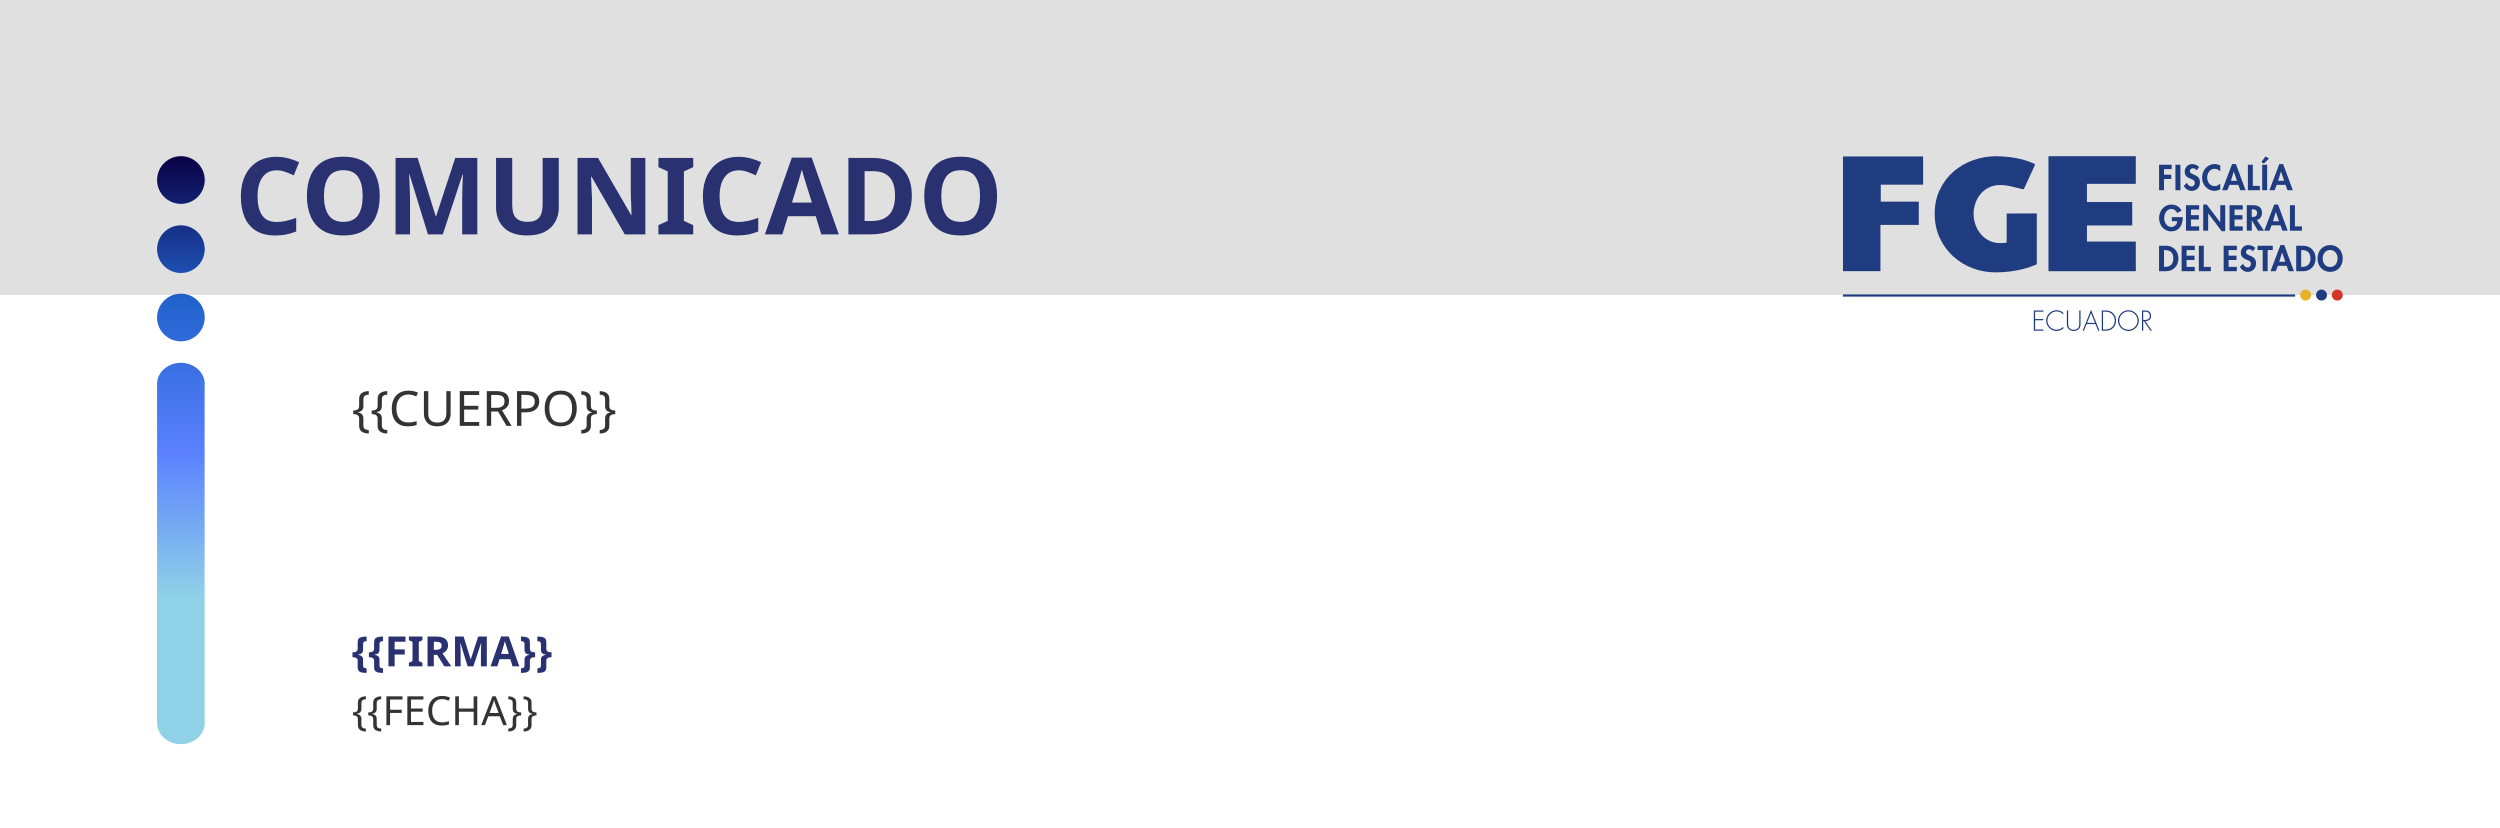
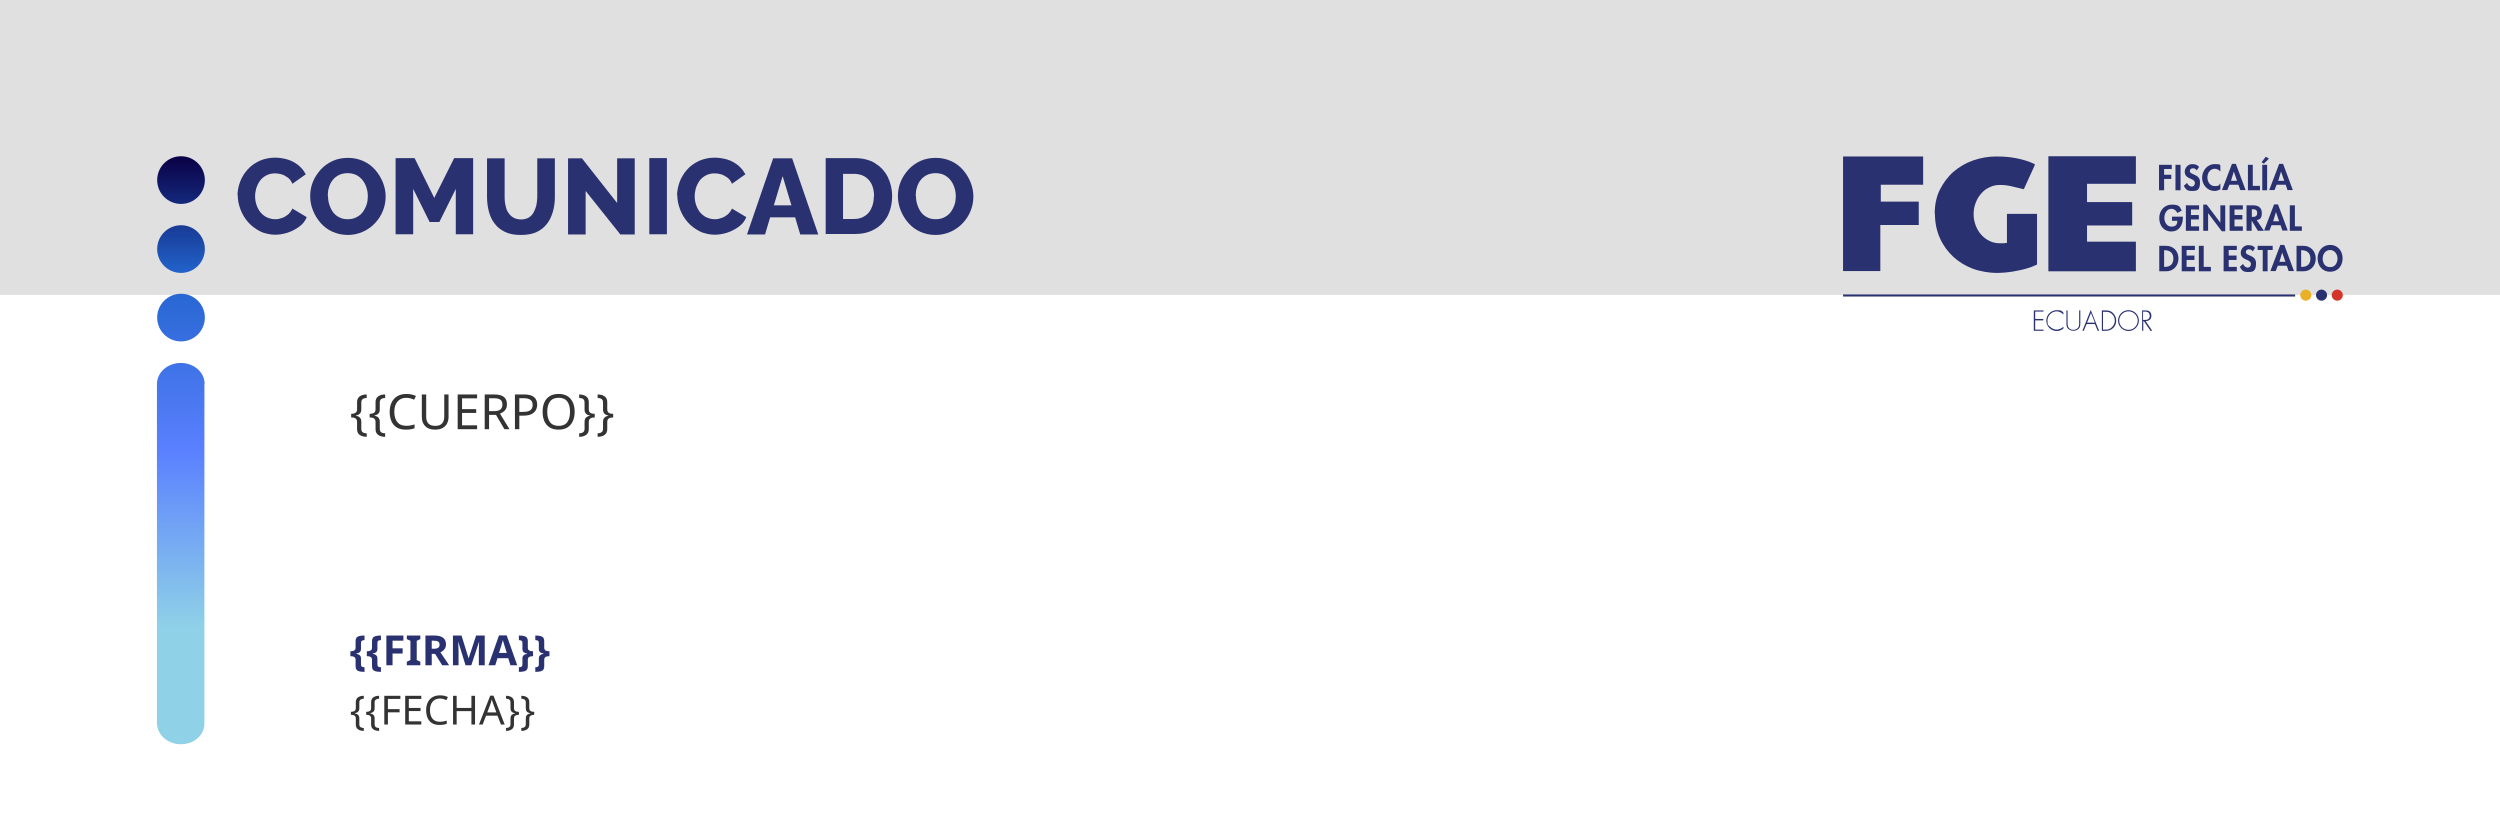
- <svg xmlns="http://www.w3.org/2000/svg" id="Capa_2" version="1.1" viewBox="0 0 1080 357.52">
+ <svg xmlns="http://www.w3.org/2000/svg" id="Capa_2" version="1.1" viewBox="0 0 1080 357.5">
  <defs>
    <style>
      .st0 {
+         fill: #d43529;
+       }
+ 
+       .st1 {
+         fill: #eab027;
+       }
+ 
+       .st2 {
+         font-family: Raleway-Bold, Raleway;
+         font-size: 18px;
+         font-weight: 700;
+       }
+ 
+       .st2, .st3 {
+         fill: #293170;
+       }
+ 
+       .st4 {
+         font-size: 17.4px;
+       }
+ 
+       .st4, .st5 {
+         fill: #333;
+         font-family: Raleway-Regular, Raleway;
+       }
+ 
+       .st6 {
        fill: #e0e0e0;
      }

-       .st1 {
-         font-size: 18px;
-       }
- 
-       .st1, .st2 {
-         fill: #293170;
-         font-family: Raleway-ExtraBold, Raleway;
-         font-weight: 700;
-       }
- 
-       .st3 {
-         fill: url(#linear-gradient);
-       }
- 
-       .st4, .st2 {
+       .st7 {
        isolation: isolate;
      }

      .st5 {
-         fill: #eab027;
-       }
- 
-       .st6 {
-         fill: #d43529;
-       }
- 
-       .st2 {
-         font-size: 46.27px;
-       }
- 
-       .st7 {
-         fill: #1f3c80;
+         font-size: 21px;
      }

      .st8 {
-         font-size: 21px;
-       }
- 
-       .st8, .st9 {
-         fill: #333;
-         font-family: Raleway-Regular, Raleway;
-       }
- 
-       .st9 {
-         font-size: 17.42px;
+         fill: url(#Degradado_sin_nombre);
      }
    </style>
-     <linearGradient id="linear-gradient" x1="78.15" y1="516.53" x2="78.15" y2="262.52" gradientTransform="translate(0 584) scale(1 -1)" gradientUnits="userSpaceOnUse">
+     <linearGradient id="Degradado_sin_nombre" data-name="Degradado sin nombre" x1="78.2" y1="833.5" x2="78.2" y2="1087.5" gradientTransform="translate(0 -766)" gradientUnits="userSpaceOnUse">
      <stop offset="0" stop-color="#0a0045" />
-       <stop offset=".25" stop-color="#2264cd" />
+       <stop offset=".2" stop-color="#2264cd" />
      <stop offset=".5" stop-color="#5a80ff" />
-       <stop offset=".75" stop-color="#8fd1e7" />
+       <stop offset=".8" stop-color="#8fd1e7" />
    </linearGradient>
  </defs>
-   <rect class="st0" x="-4.31" y="-26.38" width="1088.62" height="153.84" />
-   <g class="st4">
-     <text class="st2" transform="translate(101.35 101.25)">
-       <tspan x="0" y="0">COMUNICADO</tspan>
-     </text>
-   </g>
-   <path class="st3" d="M67.86,77.77c0-5.69,4.6-10.3,10.3-10.3s10.29,4.61,10.29,10.3-4.61,10.3-10.29,10.3-10.3-4.61-10.3-10.3ZM78.15,97.34c-5.7,0-10.3,4.6-10.3,10.29s4.6,10.3,10.3,10.3,10.29-4.61,10.29-10.3-4.61-10.29-10.29-10.29ZM78.15,126.87c-5.7,0-10.3,4.62-10.3,10.3s4.6,10.3,10.3,10.3,10.29-4.61,10.29-10.3-4.61-10.3-10.29-10.3ZM88.44,165.88c0-5.05-4.61-9.15-10.29-9.15s-10.3,4.09-10.3,9.15v146.44c0,5.06,4.59,9.16,10.29,9.16,5.37,0,9.78-3.66,10.25-8.34.03-.27.04-.54.04-.82s0-.55-.04-.82v-144.9c.02-.24.04-.48.04-.72h.01Z" />
-   <g>
-     <rect class="st7" x="796.17" y="127.19" width="195.32" height=".95" />
-     <path class="st5" d="M993.66,127.47c0-1.31,1.06-2.37,2.37-2.37s2.37,1.06,2.37,2.37-1.06,2.37-2.37,2.37-2.37-1.06-2.37-2.37" />
-     <path class="st7" d="M1000.53,127.47c0-1.31,1.06-2.37,2.37-2.37s2.37,1.06,2.37,2.37-1.06,2.37-2.37,2.37-2.37-1.06-2.37-2.37" />
-     <path class="st6" d="M1007.33,127.47c0-1.31,1.06-2.37,2.37-2.37s2.37,1.06,2.37,2.37-1.06,2.37-2.37,2.37-2.37-1.06-2.37-2.37" />
-     <g>
-       <polygon class="st7" points="879.16 134.65 879.16 137.83 882.67 137.83 882.67 138.35 879.16 138.35 879.16 142.35 882.76 142.35 882.76 142.87 878.61 142.87 878.61 134.13 882.76 134.13 882.76 134.65 879.16 134.65" />
-       <g>
-         <path class="st7" d="M891.36,135.91c-.67-.82-1.85-1.38-2.92-1.38-2.17,0-3.96,1.88-3.96,4.02,0,1.02.44,1.98,1.16,2.7.73.7,1.76,1.21,2.79,1.21s2.27-.55,2.92-1.33v.77c-.82.68-1.82,1.09-2.89,1.09-2.42,0-4.53-2.03-4.53-4.48s2.08-4.5,4.54-4.5c1.05,0,2.11.42,2.88,1.14v.77h.01Z" />
-         <path class="st7" d="M898.24,134.13h.55v5.45c0,.89,0,1.66-.59,2.39-.59.67-1.49,1.02-2.36,1.02s-1.78-.35-2.36-1.02c-.59-.73-.59-1.5-.59-2.39v-5.45h.55v5.29c0,.79,0,1.63.45,2.21.43.56,1.28.85,1.95.85s1.52-.29,1.95-.85c.45-.58.45-1.42.45-2.21v-5.29Z" />
-       </g>
-       <path class="st7" d="M903.34,135.25l-1.71,4.22h3.4l-1.7-4.22h.01ZM901.43,140l-1.17,2.88h-.56l3.64-9.04,3.63,9.04h-.57l-1.16-2.88h-3.82,0Z" />
-       <g>
-         <path class="st7" d="M909.52,142.35c1.14,0,2.09-.23,2.92-1.06.74-.74,1.15-1.74,1.15-2.78,0-1.11-.44-2.16-1.26-2.91-.83-.75-1.73-.95-2.81-.95h-1.01v7.7h1.01ZM907.97,134.13h1.57c1.27,0,2.27.21,3.23,1.1.91.86,1.38,2.03,1.38,3.28s-.46,2.35-1.34,3.2c-.96.93-1.98,1.16-3.27,1.16h-1.57v-8.75h0Z" />
-         <path class="st7" d="M915.51,138.5c0,2.16,1.79,3.97,3.96,3.97s3.95-1.82,3.95-3.97-1.8-3.97-3.95-3.97-3.96,1.81-3.96,3.97M923.98,138.5c0,2.46-2.06,4.49-4.51,4.49s-4.51-2.03-4.51-4.49,2.05-4.49,4.51-4.49,4.51,2.03,4.51,4.49" />
-         <path class="st7" d="M926.58,138.21c.54,0,1.08-.02,1.52-.41.42-.34.61-.86.61-1.38,0-.65-.3-1.3-.92-1.58-.46-.22-1.05-.2-1.56-.2h-.36v3.56h.71ZM929.63,142.87h-.63l-2.84-4.14h-.28v4.14h-.55v-8.75h1.08c.7,0,1.4,0,1.98.44.62.44.88,1.14.88,1.88,0,1.52-1.05,2.31-2.49,2.28l2.85,4.14h0Z" />
-       </g>
-     </g>
-     <polygon class="st7" points="830.78 67.59 830.78 79.78 812.49 79.78 812.49 87.11 828.91 87.11 828.91 97.16 812.35 97.16 812.35 117.14 796.17 117.14 796.17 67.59 830.78 67.59" />
-     <path class="st7" d="M835.79,92.27c0-3.83.74-7.28,2.22-10.35s3.45-5.67,5.91-7.81c2.46-2.13,5.28-3.76,8.46-4.9s6.47-1.71,9.87-1.71c2.84,0,5.65.25,8.44.74,2.78.5,5.48,1.32,8.11,2.48.15.07.24.14.25.22.02.08.02.16.02.22s0,.12-.02.15-.02.06-.02.1l-4.64,10.11s-.02.07-.07.13c-.05.05-.08.09-.12.12h-.23c-1.67-.4-3.33-.8-4.98-1.21-1.66-.41-3.35-.62-5.08-.62-1.64,0-3.14.32-4.52.97-1.37.64-2.57,1.53-3.57,2.65-1.01,1.12-1.79,2.45-2.36,3.96-.57,1.52-.86,3.14-.86,4.86s.29,3.35.86,4.88,1.36,2.87,2.36,4.01,2.19,2.05,3.57,2.73c1.37.68,2.88,1.01,4.52,1.01h1.21c.28-.03.64-.07,1.09-.12s.67-.09.67-.12v-12.53l13.02-.05v21.85l-.23.25c-.49.2-.9.35-1.2.47-.31.12-.63.24-.97.37-.34.13-.6.23-.79.3-2.41.76-4.83,1.32-7.25,1.68-2.43.36-4.89.55-7.39.55-3.43,0-6.72-.59-9.87-1.78s-5.95-2.89-8.39-5.1-4.39-4.88-5.84-8-2.18-6.61-2.18-10.48" />
-     <polygon class="st7" points="922.66 67.48 922.66 79.42 901.56 79.42 901.56 87.27 921.12 87.27 921.12 97.4 901.56 97.4 901.56 104.36 922.66 104.36 922.66 117.16 884.94 117.16 884.94 67.48 922.66 67.48" />
-     <path class="st7" d="M942.07,132.24" />
-     <g>
-       <polygon class="st7" points="934.86 73.04 934.86 75.46 937.97 75.46 937.97 77.32 934.86 77.32 934.86 82.17 932.72 82.17 932.72 71.17 938.17 71.17 938.17 73.04 934.86 73.04" />
-       <rect class="st7" x="939.79" y="71.17" width="2.15" height="11" />
-       <g>
-         <path class="st7" d="M949,73.59c-.41-.55-.93-.9-1.65-.9s-1.34.52-1.34,1.24c0,1.85,4.36,1.08,4.36,4.77,0,2.2-1.37,3.76-3.62,3.76-1.52,0-2.63-.88-3.38-2.15l1.39-1.35c.29.85,1.06,1.6,1.98,1.6s1.41-.74,1.41-1.59c0-1.14-1.05-1.46-1.91-1.79-1.42-.58-2.45-1.3-2.45-3,0-1.82,1.36-3.3,3.21-3.3.98,0,2.33.48,3,1.23l-1,1.49h0Z" />
-         <path class="st7" d="M959.16,74.09c-.6-.73-1.5-1.17-2.42-1.17-2.06,0-3.24,1.89-3.24,3.79s1.22,3.7,3.22,3.7c.92,0,1.84-.48,2.44-1.16v2.55c-.8.38-1.61.65-2.49.65-3.09,0-5.38-2.67-5.38-5.7s2.2-5.88,5.42-5.88c.86,0,1.71.23,2.45.64v2.57h0Z" />
-       </g>
-       <path class="st7" d="M965,74.1h-.03l-1.21,4h2.61l-1.37-4h0ZM963.14,79.85l-.91,2.32h-2.26l4.29-11.29h1.66l4.17,11.29h-2.29l-.85-2.32h-3.82.01Z" />
-       <polygon class="st7" points="973.22 80.3 976.26 80.3 976.26 82.17 971.08 82.17 971.08 71.17 973.22 71.17 973.22 80.3" />
-       <path class="st7" d="M979.41,82.17h-2.14v-11h2.14v11ZM980.17,68.46l-2.2,2.18-1.04-.64,1.75-2.45s1.49.91,1.49.91Z" />
-       <path class="st7" d="M985.39,74.1h-.03l-1.21,4h2.61l-1.37-4h0ZM983.53,79.85l-.9,2.32h-2.26l4.29-11.29h1.66l4.17,11.29h-2.29l-.85-2.32h-3.82,0Z" />
-     </g>
-     <g>
-       <path class="st7" d="M942.96,93.81v.28c0,3.11-1.59,5.86-5,5.86-3.21,0-5.24-2.71-5.24-5.75s2.09-5.83,5.37-5.83c1.87,0,3.5.95,4.35,2.62l-1.9,1.02c-.44-.99-1.37-1.75-2.51-1.75-2.07,0-3.09,2.12-3.09,3.94s1.04,3.85,3.11,3.85c1.34,0,2.47-1.17,2.51-2.49h-2.33v-1.75h4.74,0Z" />
-       <polygon class="st7" points="946.49 90.53 946.49 92.95 949.9 92.95 949.9 94.82 946.49 94.82 946.49 97.8 950.03 97.8 950.03 99.66 944.34 99.66 944.34 88.66 950.03 88.66 950.03 90.53 946.49 90.53" />
-       <polygon class="st7" points="951.78 88.37 953.33 88.37 959.12 96.06 959.15 96.06 959.15 88.66 961.29 88.66 961.29 99.88 959.75 99.88 953.96 92.2 953.93 92.2 953.93 99.66 951.78 99.66 951.78 88.37" />
-       <polygon class="st7" points="965.32 90.53 965.32 92.95 968.73 92.95 968.73 94.82 965.32 94.82 965.32 97.8 968.86 97.8 968.86 99.66 963.17 99.66 963.17 88.66 968.86 88.66 968.86 90.53 965.32 90.53" />
-       <path class="st7" d="M972.76,93.73h.28c1.18,0,2.01-.35,2.01-1.69s-.86-1.62-2-1.62h-.29v3.31h0ZM978.05,99.66h-2.59l-2.67-4.43h-.03v4.43h-2.15v-11h2.9c2.17,0,3.67.96,3.67,3.31,0,1.4-.77,2.8-2.24,3.05l3.1,4.64h.01Z" />
-       <path class="st7" d="M983.17,91.6h-.03l-1.21,4h2.61l-1.37-4h0ZM981.32,97.34l-.9,2.32h-2.26l4.29-11.29h1.67l4.17,11.29h-2.29l-.85-2.32h-3.83Z" />
-       <polygon class="st7" points="991.4 97.8 994.43 97.8 994.43 99.66 989.25 99.66 989.25 88.66 991.4 88.66 991.4 97.8" />
-     </g>
-     <g>
-       <path class="st7" d="M934.86,115.29h.35c2.64,0,3.66-1.46,3.66-3.63,0-2.39-1.23-3.63-3.66-3.63h-.35s0,7.26,0,7.26ZM932.72,106.16h3.06c3.18,0,5.31,2.38,5.31,5.51s-2.19,5.49-5.33,5.49h-3.05v-11h.01Z" />
-       <polygon class="st7" points="944.6 108.03 944.6 110.45 948.02 110.45 948.02 112.31 944.6 112.31 944.6 115.29 948.15 115.29 948.15 117.16 942.46 117.16 942.46 106.16 948.15 106.16 948.15 108.03 944.6 108.03" />
-       <polygon class="st7" points="952.04 115.29 955.08 115.29 955.08 117.16 949.9 117.16 949.9 106.16 952.04 106.16 952.04 115.29" />
-       <polygon class="st7" points="962.76 108.03 962.76 110.45 966.17 110.45 966.17 112.31 962.76 112.31 962.76 115.29 966.31 115.29 966.31 117.16 960.62 117.16 960.62 106.16 966.31 106.16 966.31 108.03 962.76 108.03" />
-       <path class="st7" d="M973.24,108.58c-.41-.55-.93-.9-1.65-.9s-1.34.52-1.34,1.24c0,1.85,4.36,1.08,4.36,4.77,0,2.2-1.37,3.76-3.62,3.76-1.52,0-2.63-.88-3.38-2.15l1.38-1.35c.29.85,1.07,1.6,1.99,1.6s1.42-.74,1.42-1.59c0-1.14-1.05-1.46-1.91-1.79-1.41-.58-2.45-1.3-2.45-3,0-1.82,1.36-3.3,3.21-3.3.98,0,2.33.48,3.01,1.23l-1.01,1.49h0Z" />
-       <polygon class="st7" points="979.62 117.16 977.48 117.16 977.48 108.03 975.26 108.03 975.26 106.16 981.84 106.16 981.84 108.03 979.62 108.03 979.62 117.16" />
-       <path class="st7" d="M985.88,109.09h-.03l-1.21,4h2.61l-1.37-4h0ZM984.03,114.84l-.91,2.32h-2.26l4.29-11.29h1.66l4.17,11.29h-2.29l-.85-2.32h-3.82.01Z" />
-       <g>
-         <path class="st7" d="M994.1,115.29h.35c2.64,0,3.66-1.46,3.66-3.63,0-2.39-1.22-3.63-3.66-3.63h-.35s0,7.26,0,7.26ZM991.96,106.16h3.06c3.18,0,5.31,2.38,5.31,5.51s-2.19,5.49-5.32,5.49h-3.05v-11Z" />
-         <path class="st7" d="M1006.62,107.98c-2.03,0-3.22,1.79-3.22,3.57s.85,3.78,3.22,3.78,3.22-2.09,3.22-3.78c0-1.78-1.2-3.57-3.22-3.57M1006.62,117.45c-3.35,0-5.44-2.57-5.44-5.81s2.16-5.77,5.44-5.77,5.44,2.5,5.44,5.77-2.08,5.81-5.44,5.81" />
+   <rect class="st6" x="-4.3" y="-4.2" width="1088.6" height="131.6" />
+   <g class="st7">
+     <g class="st7">
+       <g class="st7">
+         <path class="st3" d="M102.6,84.5c0-2,.4-4,1.1-5.9.7-1.9,1.8-3.7,3.2-5.3,1.4-1.6,3.1-2.8,5.2-3.8,2-.9,4.3-1.4,6.9-1.4s5.8.7,8,2c2.3,1.3,4,3.1,5.1,5.2l-5.8,4.1c-.5-1.2-1.1-2.1-2-2.7-.8-.6-1.7-1.1-2.7-1.4-1-.3-1.9-.4-2.8-.4-1.5,0-2.7.3-3.8.9-1.1.6-2,1.3-2.7,2.3-.7,1-1.2,2-1.6,3.2-.3,1.2-.5,2.3-.5,3.5s.2,2.5.6,3.7c.4,1.2,1,2.3,1.7,3.2.8.9,1.7,1.7,2.8,2.2,1.1.5,2.3.8,3.6.8s1.9-.2,2.8-.5c1-.3,1.8-.8,2.7-1.5.8-.7,1.4-1.5,1.9-2.6l6.2,3.7c-.6,1.6-1.7,3-3.2,4.1-1.5,1.1-3.2,2-5,2.6-1.9.6-3.7.9-5.5.9s-4.6-.5-6.5-1.5-3.7-2.3-5.1-3.9c-1.4-1.6-2.5-3.4-3.3-5.5s-1.2-4.1-1.2-6.2Z" />
+         <path class="st3" d="M150.3,101.5c-2.5,0-4.7-.5-6.7-1.4-2-.9-3.7-2.2-5.1-3.8s-2.5-3.4-3.3-5.4c-.8-2-1.2-4-1.2-6.2s.4-4.3,1.2-6.2c.8-2,2-3.7,3.4-5.3,1.5-1.6,3.2-2.8,5.2-3.7,2-.9,4.2-1.3,6.6-1.3s4.6.5,6.6,1.4c2,.9,3.7,2.2,5.1,3.8,1.4,1.6,2.5,3.4,3.3,5.4.8,2,1.2,4,1.2,6.1s-.4,4.3-1.2,6.2c-.8,2-1.9,3.7-3.4,5.3-1.5,1.6-3.2,2.8-5.2,3.7-2,.9-4.2,1.4-6.5,1.4ZM141.7,84.8c0,1.3.2,2.5.6,3.7s.9,2.2,1.6,3.2c.7.9,1.6,1.7,2.7,2.2,1.1.6,2.3.8,3.7.8s2.7-.3,3.8-.9c1.1-.6,2-1.3,2.7-2.3.7-1,1.2-2,1.6-3.2.4-1.2.5-2.4.5-3.6s-.2-2.5-.6-3.7c-.4-1.2-.9-2.2-1.7-3.2-.7-.9-1.7-1.7-2.7-2.2-1.1-.5-2.3-.8-3.7-.8s-2.7.3-3.8.8c-1.1.6-2,1.3-2.7,2.2-.7.9-1.3,2-1.6,3.2-.4,1.2-.5,2.4-.5,3.6Z" />
+         <path class="st3" d="M196.9,101.2v-19.6l-7.1,14.3h-4.2l-7.1-14.3v19.6h-7.6v-32.9h8.2l8.5,17.2,8.6-17.2h8.2v32.9h-7.6Z" />
+         <path class="st3" d="M224.9,101.5c-2.6,0-4.9-.4-6.7-1.3-1.9-.9-3.4-2.1-4.5-3.6-1.2-1.5-2-3.3-2.5-5.2-.5-2-.8-4-.8-6.2v-16.8h7.6v16.8c0,1.2.1,2.4.4,3.6.2,1.2.6,2.2,1.2,3.1s1.3,1.6,2.2,2.1c.9.5,2,.8,3.3.8s2.4-.3,3.3-.8c.9-.5,1.6-1.3,2.1-2.2.5-.9.9-1.9,1.2-3.1.2-1.1.4-2.3.4-3.5v-16.8h7.6v16.8c0,2.3-.3,4.4-.9,6.4-.6,2-1.4,3.7-2.6,5.2-1.2,1.5-2.7,2.7-4.5,3.5-1.8.8-4,1.2-6.6,1.2Z" />
+         <path class="st3" d="M253,82.5v18.8h-7.6v-32.9h6l15.2,19.3v-19.3h7.6v32.9h-6.2l-15-18.8Z" />
+         <path class="st3" d="M280.5,101.2v-32.9h7.6v32.9h-7.6Z" />
+         <path class="st3" d="M292.5,84.5c0-2,.4-4,1.1-5.9.7-1.9,1.8-3.7,3.2-5.3,1.4-1.6,3.1-2.8,5.2-3.8,2-.9,4.3-1.4,6.9-1.4s5.8.7,8,2c2.3,1.3,4,3.1,5.1,5.2l-5.8,4.1c-.5-1.2-1.1-2.1-2-2.7-.8-.6-1.7-1.1-2.7-1.4-1-.3-1.9-.4-2.8-.4-1.5,0-2.7.3-3.8.9-1.1.6-2,1.3-2.7,2.3-.7,1-1.2,2-1.6,3.2-.3,1.2-.5,2.3-.5,3.5s.2,2.5.6,3.7c.4,1.2,1,2.3,1.7,3.2.8.9,1.7,1.7,2.8,2.2,1.1.5,2.3.8,3.6.8s1.9-.2,2.8-.5c1-.3,1.8-.8,2.7-1.5.8-.7,1.4-1.5,1.9-2.6l6.2,3.7c-.6,1.6-1.7,3-3.2,4.1-1.5,1.1-3.2,2-5,2.6-1.9.6-3.7.9-5.5.9s-4.6-.5-6.5-1.5-3.7-2.3-5.1-3.9c-1.4-1.6-2.5-3.4-3.3-5.5s-1.2-4.1-1.2-6.2Z" />
+         <path class="st3" d="M334,68.4h8.2l11.3,32.9h-7.8l-2.2-7.4h-10.8l-2.2,7.4h-7.8l11.3-32.9ZM341.9,88.7l-3.8-12.6-3.8,12.6h7.6Z" />
+         <path class="st3" d="M356.7,101.2v-32.9h12.3c3.6,0,6.6.7,9,2.2,2.4,1.5,4.2,3.4,5.5,5.9,1.2,2.5,1.9,5.2,1.9,8.3s-.7,6.2-2,8.7c-1.4,2.5-3.3,4.4-5.7,5.7-2.5,1.4-5.3,2-8.6,2h-12.3ZM377.6,84.8c0-1.9-.3-3.6-1-5.1-.7-1.5-1.7-2.6-3-3.4-1.3-.8-2.9-1.2-4.7-1.2h-4.7v19.5h4.7c1.9,0,3.4-.4,4.7-1.3,1.3-.8,2.3-2,2.9-3.5.7-1.5,1-3.2,1-5Z" />
+         <path class="st3" d="M404.2,101.5c-2.5,0-4.7-.5-6.7-1.4-2-.9-3.7-2.2-5.1-3.8s-2.5-3.4-3.3-5.4c-.8-2-1.2-4-1.2-6.2s.4-4.3,1.2-6.2c.8-2,2-3.7,3.4-5.3,1.5-1.6,3.2-2.8,5.2-3.7,2-.9,4.2-1.3,6.6-1.3s4.6.5,6.6,1.4c2,.9,3.7,2.2,5.1,3.8,1.4,1.6,2.5,3.4,3.3,5.4.8,2,1.2,4,1.2,6.1s-.4,4.3-1.2,6.2c-.8,2-1.9,3.7-3.4,5.3-1.5,1.6-3.2,2.8-5.2,3.7-2,.9-4.2,1.4-6.5,1.4ZM395.7,84.8c0,1.3.2,2.5.6,3.7s.9,2.2,1.6,3.2c.7.9,1.6,1.7,2.7,2.2,1.1.6,2.3.8,3.7.8s2.7-.3,3.8-.9c1.1-.6,2-1.3,2.7-2.3.7-1,1.2-2,1.6-3.2.4-1.2.5-2.4.5-3.6s-.2-2.5-.6-3.7c-.4-1.2-.9-2.2-1.7-3.2-.7-.9-1.7-1.7-2.7-2.2-1.1-.5-2.3-.8-3.7-.8s-2.7.3-3.8.8c-1.1.6-2,1.3-2.7,2.2-.7.9-1.3,2-1.6,3.2-.4,1.2-.5,2.4-.5,3.6Z" />
      </g>
    </g>
  </g>
-   <text class="st8" transform="translate(152 183.97)">
+   <path class="st8" d="M67.9,77.8c0-5.7,4.6-10.3,10.3-10.3s10.3,4.6,10.3,10.3-4.6,10.3-10.3,10.3-10.3-4.6-10.3-10.3ZM78.2,97.3c-5.7,0-10.3,4.6-10.3,10.3s4.6,10.3,10.3,10.3,10.3-4.6,10.3-10.3-4.6-10.3-10.3-10.3ZM78.2,126.9c-5.7,0-10.3,4.6-10.3,10.3s4.6,10.3,10.3,10.3,10.3-4.6,10.3-10.3-4.6-10.3-10.3-10.3ZM88.4,165.9c0-5.1-4.6-9.1-10.3-9.1s-10.3,4.1-10.3,9.1v146.4c0,5.1,4.6,9.2,10.3,9.2s9.8-3.7,10.2-8.3c0-.3,0-.5,0-.8s0-.5,0-.8v-144.9c0-.2,0-.5,0-.7h0Z" />
+   <g>
+     <rect class="st3" x="796.2" y="127.2" width="195.3" height=".9" />
+     <path class="st1" d="M993.7,127.5c0-1.3,1.1-2.4,2.4-2.4s2.4,1.1,2.4,2.4-1.1,2.4-2.4,2.4-2.4-1.1-2.4-2.4" />
+     <path class="st3" d="M1000.5,127.5c0-1.3,1.1-2.4,2.4-2.4s2.4,1.1,2.4,2.4-1.1,2.4-2.4,2.4-2.4-1.1-2.4-2.4" />
+     <path class="st0" d="M1007.3,127.5c0-1.3,1.1-2.4,2.4-2.4s2.4,1.1,2.4,2.4-1.1,2.4-2.4,2.4-2.4-1.1-2.4-2.4" />
+     <g>
+       <polygon class="st3" points="879.2 134.6 879.2 137.8 882.7 137.8 882.7 138.4 879.2 138.4 879.2 142.4 882.8 142.4 882.8 142.9 878.6 142.9 878.6 134.1 882.8 134.1 882.8 134.6 879.2 134.6" />
+       <g>
+         <path class="st3" d="M891.4,135.9c-.7-.8-1.8-1.4-2.9-1.4-2.2,0-4,1.9-4,4s.4,2,1.2,2.7c.7.7,1.8,1.2,2.8,1.2s2.3-.6,2.9-1.3v.8c-.8.7-1.8,1.1-2.9,1.1-2.4,0-4.5-2-4.5-4.5s2.1-4.5,4.5-4.5,2.1.4,2.9,1.1v.8h0Z" />
+         <path class="st3" d="M898.2,134.1h.5v5.4c0,.9,0,1.7-.6,2.4-.6.7-1.5,1-2.4,1s-1.8-.4-2.4-1c-.6-.7-.6-1.5-.6-2.4v-5.4h.5v5.3c0,.8,0,1.6.5,2.2.4.6,1.3.9,2,.9s1.5-.3,2-.9c.5-.6.5-1.4.5-2.2v-5.3Z" />
+       </g>
+       <path class="st3" d="M903.3,135.2l-1.7,4.2h3.4l-1.7-4.2h0ZM901.4,140l-1.2,2.9h-.6l3.6-9,3.6,9h-.6l-1.2-2.9h-3.8,0Z" />
+       <g>
+         <path class="st3" d="M909.5,142.4c1.1,0,2.1-.2,2.9-1.1.7-.7,1.2-1.7,1.2-2.8s-.4-2.2-1.3-2.9c-.8-.8-1.7-.9-2.8-.9h-1v7.7h1ZM908,134.1h1.6c1.3,0,2.3.2,3.2,1.1.9.9,1.4,2,1.4,3.3s-.5,2.4-1.3,3.2c-1,.9-2,1.2-3.3,1.2h-1.6v-8.8h0Z" />
+         <path class="st3" d="M915.5,138.5c0,2.2,1.8,4,4,4s4-1.8,4-4-1.8-4-4-4-4,1.8-4,4M924,138.5c0,2.5-2.1,4.5-4.5,4.5s-4.5-2-4.5-4.5,2-4.5,4.5-4.5,4.5,2,4.5,4.5" />
+         <path class="st3" d="M926.6,138.2c.5,0,1.1,0,1.5-.4.4-.3.6-.9.6-1.4s-.3-1.3-.9-1.6c-.5-.2-1-.2-1.6-.2h-.4v3.6h.7,0ZM929.6,142.9h-.6l-2.8-4.1h-.3v4.1h-.5v-8.8h1.1c.7,0,1.4,0,2,.4.6.4.9,1.1.9,1.9,0,1.5-1,2.3-2.5,2.3l2.8,4.1h0Z" />
+       </g>
+     </g>
+     <polygon class="st3" points="830.8 67.6 830.8 79.8 812.5 79.8 812.5 87.1 828.9 87.1 828.9 97.2 812.3 97.2 812.3 117.1 796.2 117.1 796.2 67.6 830.8 67.6" />
+     <path class="st3" d="M835.8,92.3c0-3.8.7-7.3,2.2-10.3s3.5-5.7,5.9-7.8c2.5-2.1,5.3-3.8,8.5-4.9s6.5-1.7,9.9-1.7,5.7.2,8.4.7c2.8.5,5.5,1.3,8.1,2.5.2,0,.2.1.2.2,0,0,0,.2,0,.2s0,.1,0,.2,0,0,0,0l-4.6,10.1s0,0,0,.1c0,0,0,0-.1.1h-.2c-1.7-.4-3.3-.8-5-1.2-1.7-.4-3.3-.6-5.1-.6s-3.1.3-4.5,1c-1.4.6-2.6,1.5-3.6,2.7-1,1.1-1.8,2.4-2.4,4-.6,1.5-.9,3.1-.9,4.9s.3,3.3.9,4.9,1.4,2.9,2.4,4,2.2,2.1,3.6,2.7c1.4.7,2.9,1,4.5,1h1.2c.3,0,.6,0,1.1-.1s.7,0,.7-.1v-12.5h13c0,0,0,21.8,0,21.8l-.2.2c-.5.2-.9.3-1.2.5-.3.1-.6.2-1,.4-.3.1-.6.2-.8.3-2.4.8-4.8,1.3-7.2,1.7-2.4.4-4.9.6-7.4.6s-6.7-.6-9.9-1.8-6-2.9-8.4-5.1-4.4-4.9-5.8-8-2.2-6.6-2.2-10.5" />
+     <polygon class="st3" points="922.7 67.5 922.7 79.4 901.6 79.4 901.6 87.3 921.1 87.3 921.1 97.4 901.6 97.4 901.6 104.4 922.7 104.4 922.7 117.2 884.9 117.2 884.9 67.5 922.7 67.5" />
+     <path class="st3" d="M942.1,132.2" />
+     <g>
+       <polygon class="st3" points="934.9 73 934.9 75.5 938 75.5 938 77.3 934.9 77.3 934.9 82.2 932.7 82.2 932.7 71.2 938.2 71.2 938.2 73 934.9 73" />
+       <rect class="st3" x="939.8" y="71.2" width="2.2" height="11" />
+       <g>
+         <path class="st3" d="M949,73.6c-.4-.6-.9-.9-1.7-.9s-1.3.5-1.3,1.2c0,1.8,4.4,1.1,4.4,4.8s-1.4,3.8-3.6,3.8-2.6-.9-3.4-2.2l1.4-1.3c.3.8,1.1,1.6,2,1.6s1.4-.7,1.4-1.6-1-1.5-1.9-1.8c-1.4-.6-2.5-1.3-2.5-3s1.4-3.3,3.2-3.3,2.3.5,3,1.2l-1,1.5h0Z" />
+         <path class="st3" d="M959.2,74.1c-.6-.7-1.5-1.2-2.4-1.2-2.1,0-3.2,1.9-3.2,3.8s1.2,3.7,3.2,3.7,1.8-.5,2.4-1.2v2.6c-.8.4-1.6.7-2.5.7-3.1,0-5.4-2.7-5.4-5.7s2.2-5.9,5.4-5.9,1.7.2,2.5.6v2.6h0Z" />
+       </g>
+       <path class="st3" d="M965,74.1h0l-1.2,4h2.6l-1.4-4h0ZM963.1,79.8l-.9,2.3h-2.3l4.3-11.3h1.7l4.2,11.3h-2.3l-.8-2.3h-3.8,0Z" />
+       <polygon class="st3" points="973.2 80.3 976.3 80.3 976.3 82.2 971.1 82.2 971.1 71.2 973.2 71.2 973.2 80.3" />
+       <path class="st3" d="M979.4,82.2h-2.1v-11h2.1v11ZM980.2,68.5l-2.2,2.2-1-.6,1.8-2.4s1.5.9,1.5.9Z" />
+       <path class="st3" d="M985.4,74.1h0l-1.2,4h2.6l-1.4-4h0ZM983.5,79.8l-.9,2.3h-2.3l4.3-11.3h1.7l4.2,11.3h-2.3l-.8-2.3h-3.8,0Z" />
+     </g>
+     <g>
+       <path class="st3" d="M943,93.8v.3c0,3.1-1.6,5.9-5,5.9s-5.2-2.7-5.2-5.8,2.1-5.8,5.4-5.8,3.5.9,4.3,2.6l-1.9,1c-.4-1-1.4-1.8-2.5-1.8-2.1,0-3.1,2.1-3.1,3.9s1,3.8,3.1,3.8,2.5-1.2,2.5-2.5h-2.3v-1.8h4.7,0Z" />
+       <polygon class="st3" points="946.5 90.5 946.5 92.9 949.9 92.9 949.9 94.8 946.5 94.8 946.5 97.8 950 97.8 950 99.7 944.3 99.7 944.3 88.7 950 88.7 950 90.5 946.5 90.5" />
+       <polygon class="st3" points="951.8 88.4 953.3 88.4 959.1 96.1 959.2 96.1 959.2 88.7 961.3 88.7 961.3 99.9 959.8 99.9 954 92.2 953.9 92.2 953.9 99.7 951.8 99.7 951.8 88.4" />
+       <polygon class="st3" points="965.3 90.5 965.3 92.9 968.7 92.9 968.7 94.8 965.3 94.8 965.3 97.8 968.9 97.8 968.9 99.7 963.2 99.7 963.2 88.7 968.9 88.7 968.9 90.5 965.3 90.5" />
+       <path class="st3" d="M972.8,93.7h.3c1.2,0,2-.3,2-1.7s-.9-1.6-2-1.6h-.3v3.3h0ZM978,99.7h-2.6l-2.7-4.4h0v4.4h-2.2v-11h2.9c2.2,0,3.7,1,3.7,3.3s-.8,2.8-2.2,3.1l3.1,4.6h0Z" />
+       <path class="st3" d="M983.2,91.6h0l-1.2,4h2.6l-1.4-4h0ZM981.3,97.3l-.9,2.3h-2.3l4.3-11.3h1.7l4.2,11.3h-2.3l-.8-2.3h-3.8,0Z" />
+       <polygon class="st3" points="991.4 97.8 994.4 97.8 994.4 99.7 989.2 99.7 989.2 88.7 991.4 88.7 991.4 97.8" />
+     </g>
+     <g>
+       <path class="st3" d="M934.9,115.3h.3c2.6,0,3.7-1.5,3.7-3.6s-1.2-3.6-3.7-3.6h-.3s0,7.3,0,7.3ZM932.7,106.2h3.1c3.2,0,5.3,2.4,5.3,5.5s-2.2,5.5-5.3,5.5h-3v-11h0Z" />
+       <polygon class="st3" points="944.6 108 944.6 110.4 948 110.4 948 112.3 944.6 112.3 944.6 115.3 948.2 115.3 948.2 117.2 942.5 117.2 942.5 106.2 948.2 106.2 948.2 108 944.6 108" />
+       <polygon class="st3" points="952 115.3 955.1 115.3 955.1 117.2 949.9 117.2 949.9 106.2 952 106.2 952 115.3" />
+       <polygon class="st3" points="962.8 108 962.8 110.4 966.2 110.4 966.2 112.3 962.8 112.3 962.8 115.3 966.3 115.3 966.3 117.2 960.6 117.2 960.6 106.2 966.3 106.2 966.3 108 962.8 108" />
+       <path class="st3" d="M973.2,108.6c-.4-.6-.9-.9-1.7-.9s-1.3.5-1.3,1.2c0,1.8,4.4,1.1,4.4,4.8s-1.4,3.8-3.6,3.8-2.6-.9-3.4-2.2l1.4-1.3c.3.8,1.1,1.6,2,1.6s1.4-.7,1.4-1.6-1-1.5-1.9-1.8c-1.4-.6-2.5-1.3-2.5-3s1.4-3.3,3.2-3.3,2.3.5,3,1.2l-1,1.5h0Z" />
+       <polygon class="st3" points="979.6 117.2 977.5 117.2 977.5 108 975.3 108 975.3 106.2 981.8 106.2 981.8 108 979.6 108 979.6 117.2" />
+       <path class="st3" d="M985.9,109.1h0l-1.2,4h2.6l-1.4-4h0ZM984,114.8l-.9,2.3h-2.3l4.3-11.3h1.7l4.2,11.3h-2.3l-.8-2.3h-3.8,0Z" />
+       <g>
+         <path class="st3" d="M994.1,115.3h.3c2.6,0,3.7-1.5,3.7-3.6s-1.2-3.6-3.7-3.6h-.3s0,7.3,0,7.3ZM992,106.2h3.1c3.2,0,5.3,2.4,5.3,5.5s-2.2,5.5-5.3,5.5h-3v-11Z" />
+         <path class="st3" d="M1006.6,108c-2,0-3.2,1.8-3.2,3.6s.8,3.8,3.2,3.8,3.2-2.1,3.2-3.8-1.2-3.6-3.2-3.6M1006.6,117.4c-3.3,0-5.4-2.6-5.4-5.8s2.2-5.8,5.4-5.8,5.4,2.5,5.4,5.8-2.1,5.8-5.4,5.8" />
+       </g>
+     </g>
+   </g>
+   <text class="st5" transform="translate(151.1 185.4)">
    <tspan x="0" y="0">{{CUERPO}}</tspan>
  </text>
-   <text class="st1" transform="translate(152 287.85)">
+   <text class="st4" transform="translate(151.1 313)">
+     <tspan x="0" y="0">{{FECHA}}</tspan>
+   </text>
+   <text class="st2" transform="translate(151.1 287.4)">
    <tspan x="0" y="0">{{FIRMA}}</tspan>
  </text>
-   <text class="st9" transform="translate(152 313.26)">
-     <tspan x="0" y="0">{{FECHA}}</tspan>
-   </text>
</svg>
